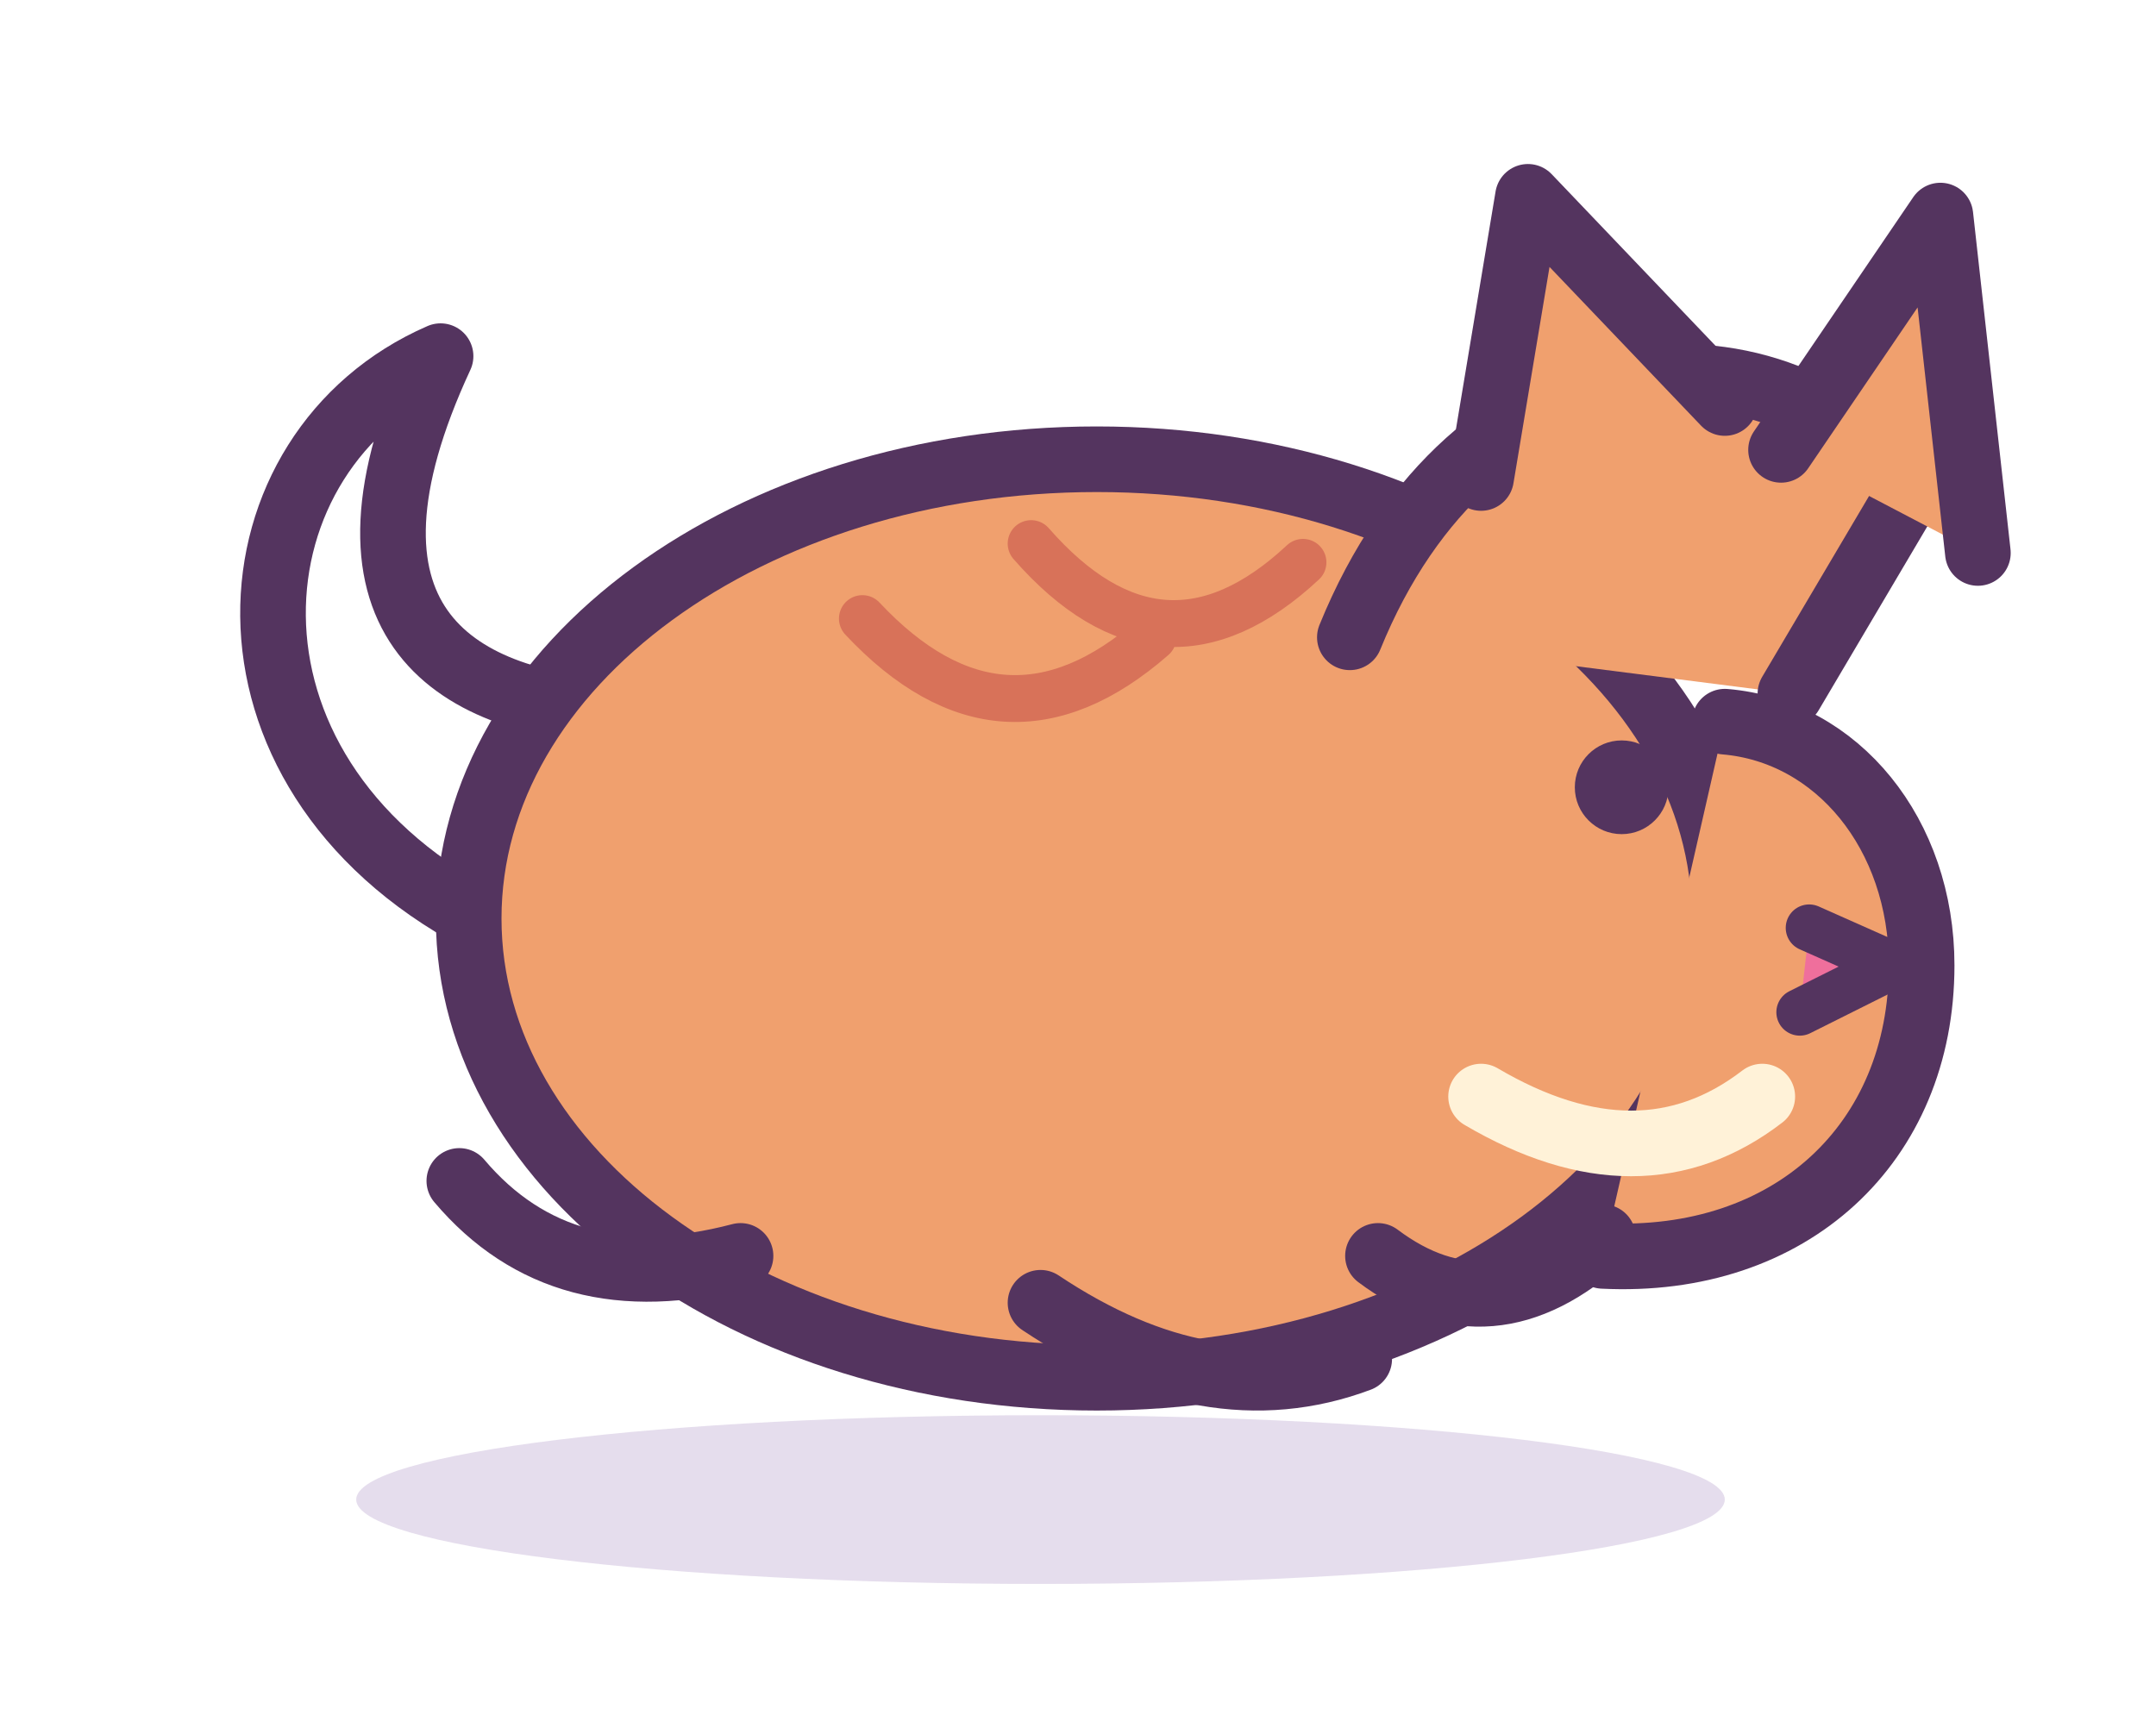
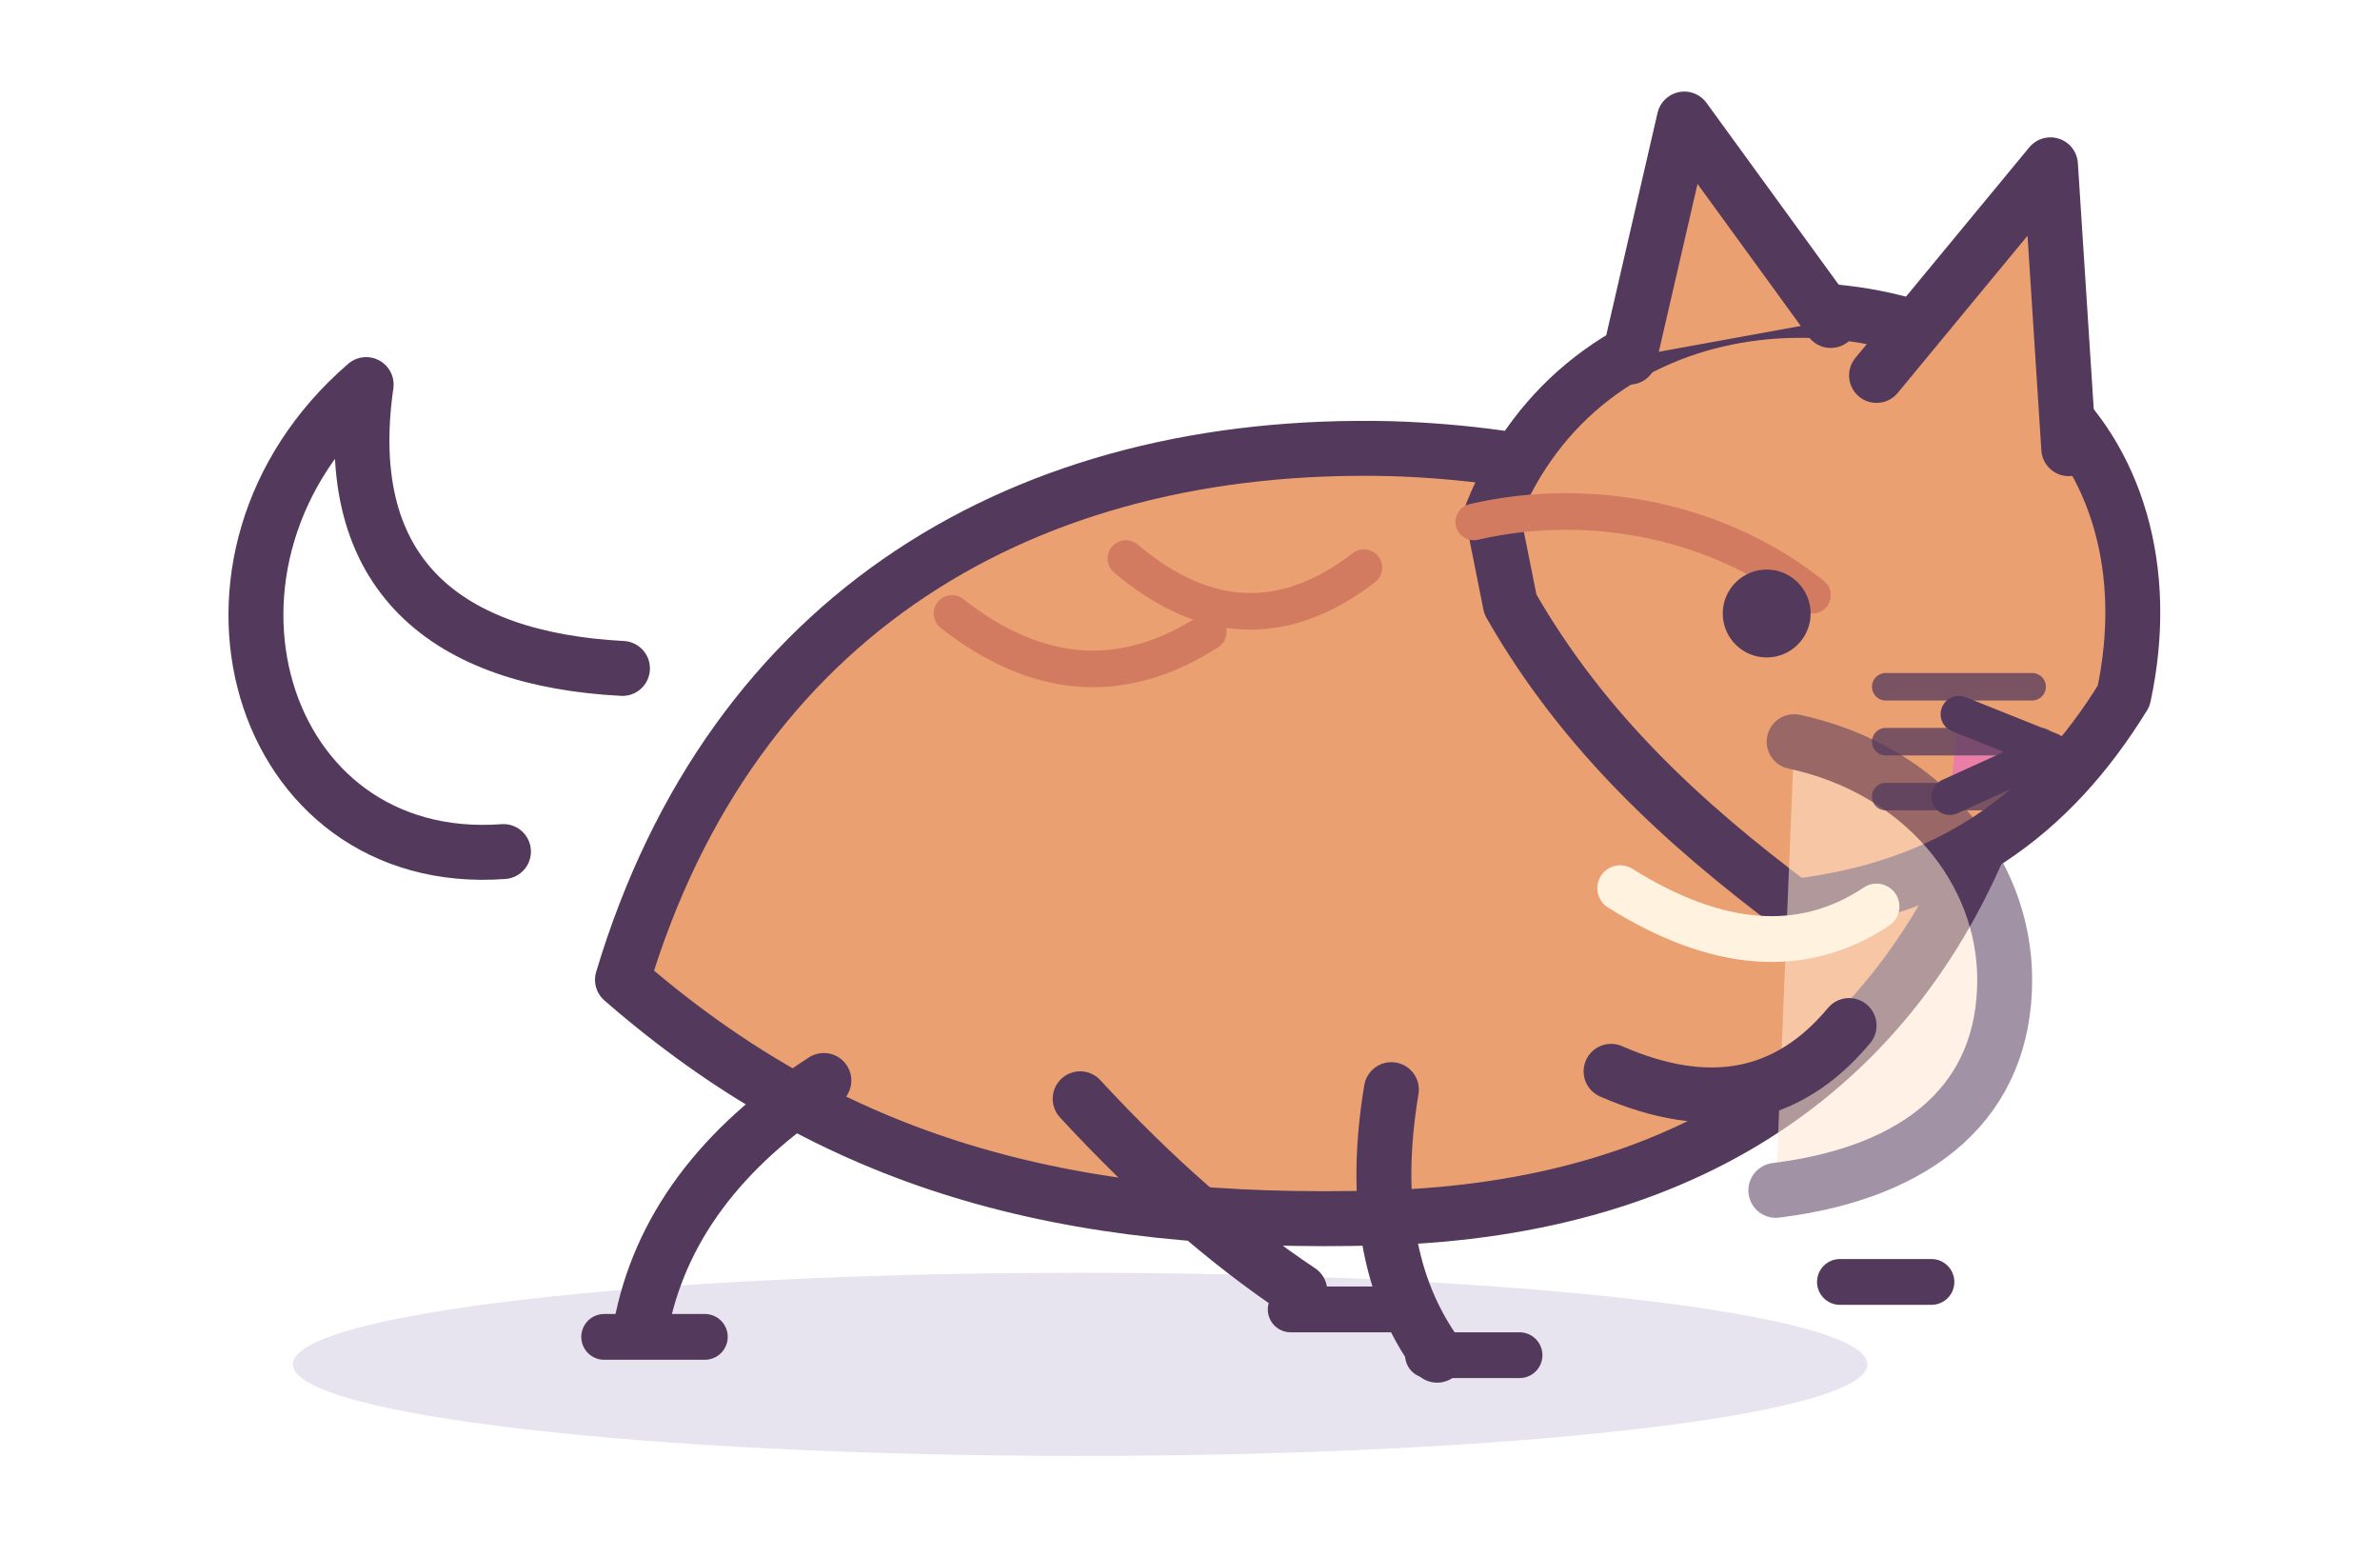
- <svg xmlns="http://www.w3.org/2000/svg" width="230" height="185" viewBox="0 0 230 185">
-   <g stroke="#54345f" stroke-width="7" stroke-linecap="round" stroke-linejoin="round">
-     <path d="M51 98 C21 82 24 48 47 38 C34 66 48 75 66 76" fill="none" />
-     <ellipse cx="117" cy="98" rx="67" ry="49" fill="#f0a06e" />
-     <path d="M144 68 C157 36 188 33 204 52 L191 74" fill="#f0a06e" />
-     <path d="M158 51 L163 21 L184 43" fill="#f0a06e" />
-     <path d="M190 48 L207 23 L211 59" fill="#f0a06e" />
-     <path d="M184 77 C196 78 205 89 205 103 C205 122 191 135 171 134" fill="#f0a06e" />
-     <circle cx="173" cy="84" r="5" fill="#54345f" stroke="none" />
-     <path d="M193 99 l9 4 l-10 5" fill="#ef6f9c" stroke-width="5" />
-     <path d="M79 134 Q60 139 49 126" fill="none" />
-     <path d="M111 139 Q129 151 145 145" fill="none" />
-     <path d="M147 134 Q159 143 171 132" fill="none" />
-     <path d="M92 66 q15 16 31 2 M110 58 q14 16 29 2" fill="none" stroke="#d87259" stroke-width="5" />
-     <path d="M158 117 Q175 127 188 117" fill="none" stroke="#fff2d8" stroke-width="7" />
+ <svg xmlns="http://www.w3.org/2000/svg" width="260" height="170" viewBox="0 0 260 170">
+   <ellipse cx="118" cy="149" rx="86" ry="10" fill="#7f67a8" opacity=".18" />
+   <g stroke="#53395c" stroke-width="6" stroke-linecap="round" stroke-linejoin="round">
+     <path d="M55 93 C28 95 18 61 40 42 C37 63 49 72 68 73" fill="none" />
+     <path d="M68 107 C80 67 112 48 152 49 C184 50 208 64 219 85 C209 116 185 132 151 133 C116 134 91 127 68 107Z" fill="#eba071" />
+     <path d="M163 56 C173 31 204 28 223 43 C231 50 235 62 232 76 C224 89 213 97 196 99 C184 90 173 80 165 66Z" fill="#eba071" />
+     <path d="M178 39 L184 13 L200 35" fill="#eba071" />
+     <path d="M205 41 L224 18 L226 49" fill="#eba071" />
+     <path d="M196 81 C210 84 219 95 219 107 C219 120 210 128 194 130" fill="#ffe6d0" opacity=".55" />
+     <path d="M161 57 C174 54 188 57 198 65" fill="none" stroke="#d37b60" stroke-width="4" />
+     <circle cx="193" cy="67" r="4.8" fill="#53395c" stroke="none" />
+     <path d="M214 78 l10 4 l-11 5" fill="#ea7ea6" stroke-width="4" />
+     <path d="M206 75 h16 M206 81 h17 M206 87 h15" fill="none" stroke="#53395c" stroke-width="3" opacity=".75" />
+     <path d="M177 97 q16 10 28 2" fill="none" stroke="#fff2df" stroke-width="5" />
+     <path d="M104 67 q14 11 28 2 M123 61 q13 11 26 1" fill="none" stroke="#d37b60" stroke-width="4" />
+     <path d="M90 118 q-17 11 -20 27" fill="none" />
+     <path d="M118 120 q12 13 24 21" fill="none" />
+     <path d="M152 119 q-3 18 5 29" fill="none" />
+     <path d="M176 117 q16 7 26 -5" fill="none" />
+     <path d="M66 146 h11 M141 143 h11 M156 148 h10 M201 140 h10" fill="none" stroke-width="5" />
  </g>
-   <ellipse cx="111" cy="160" rx="73" ry="9" fill="#8a65ad" opacity=".22" />
</svg>
